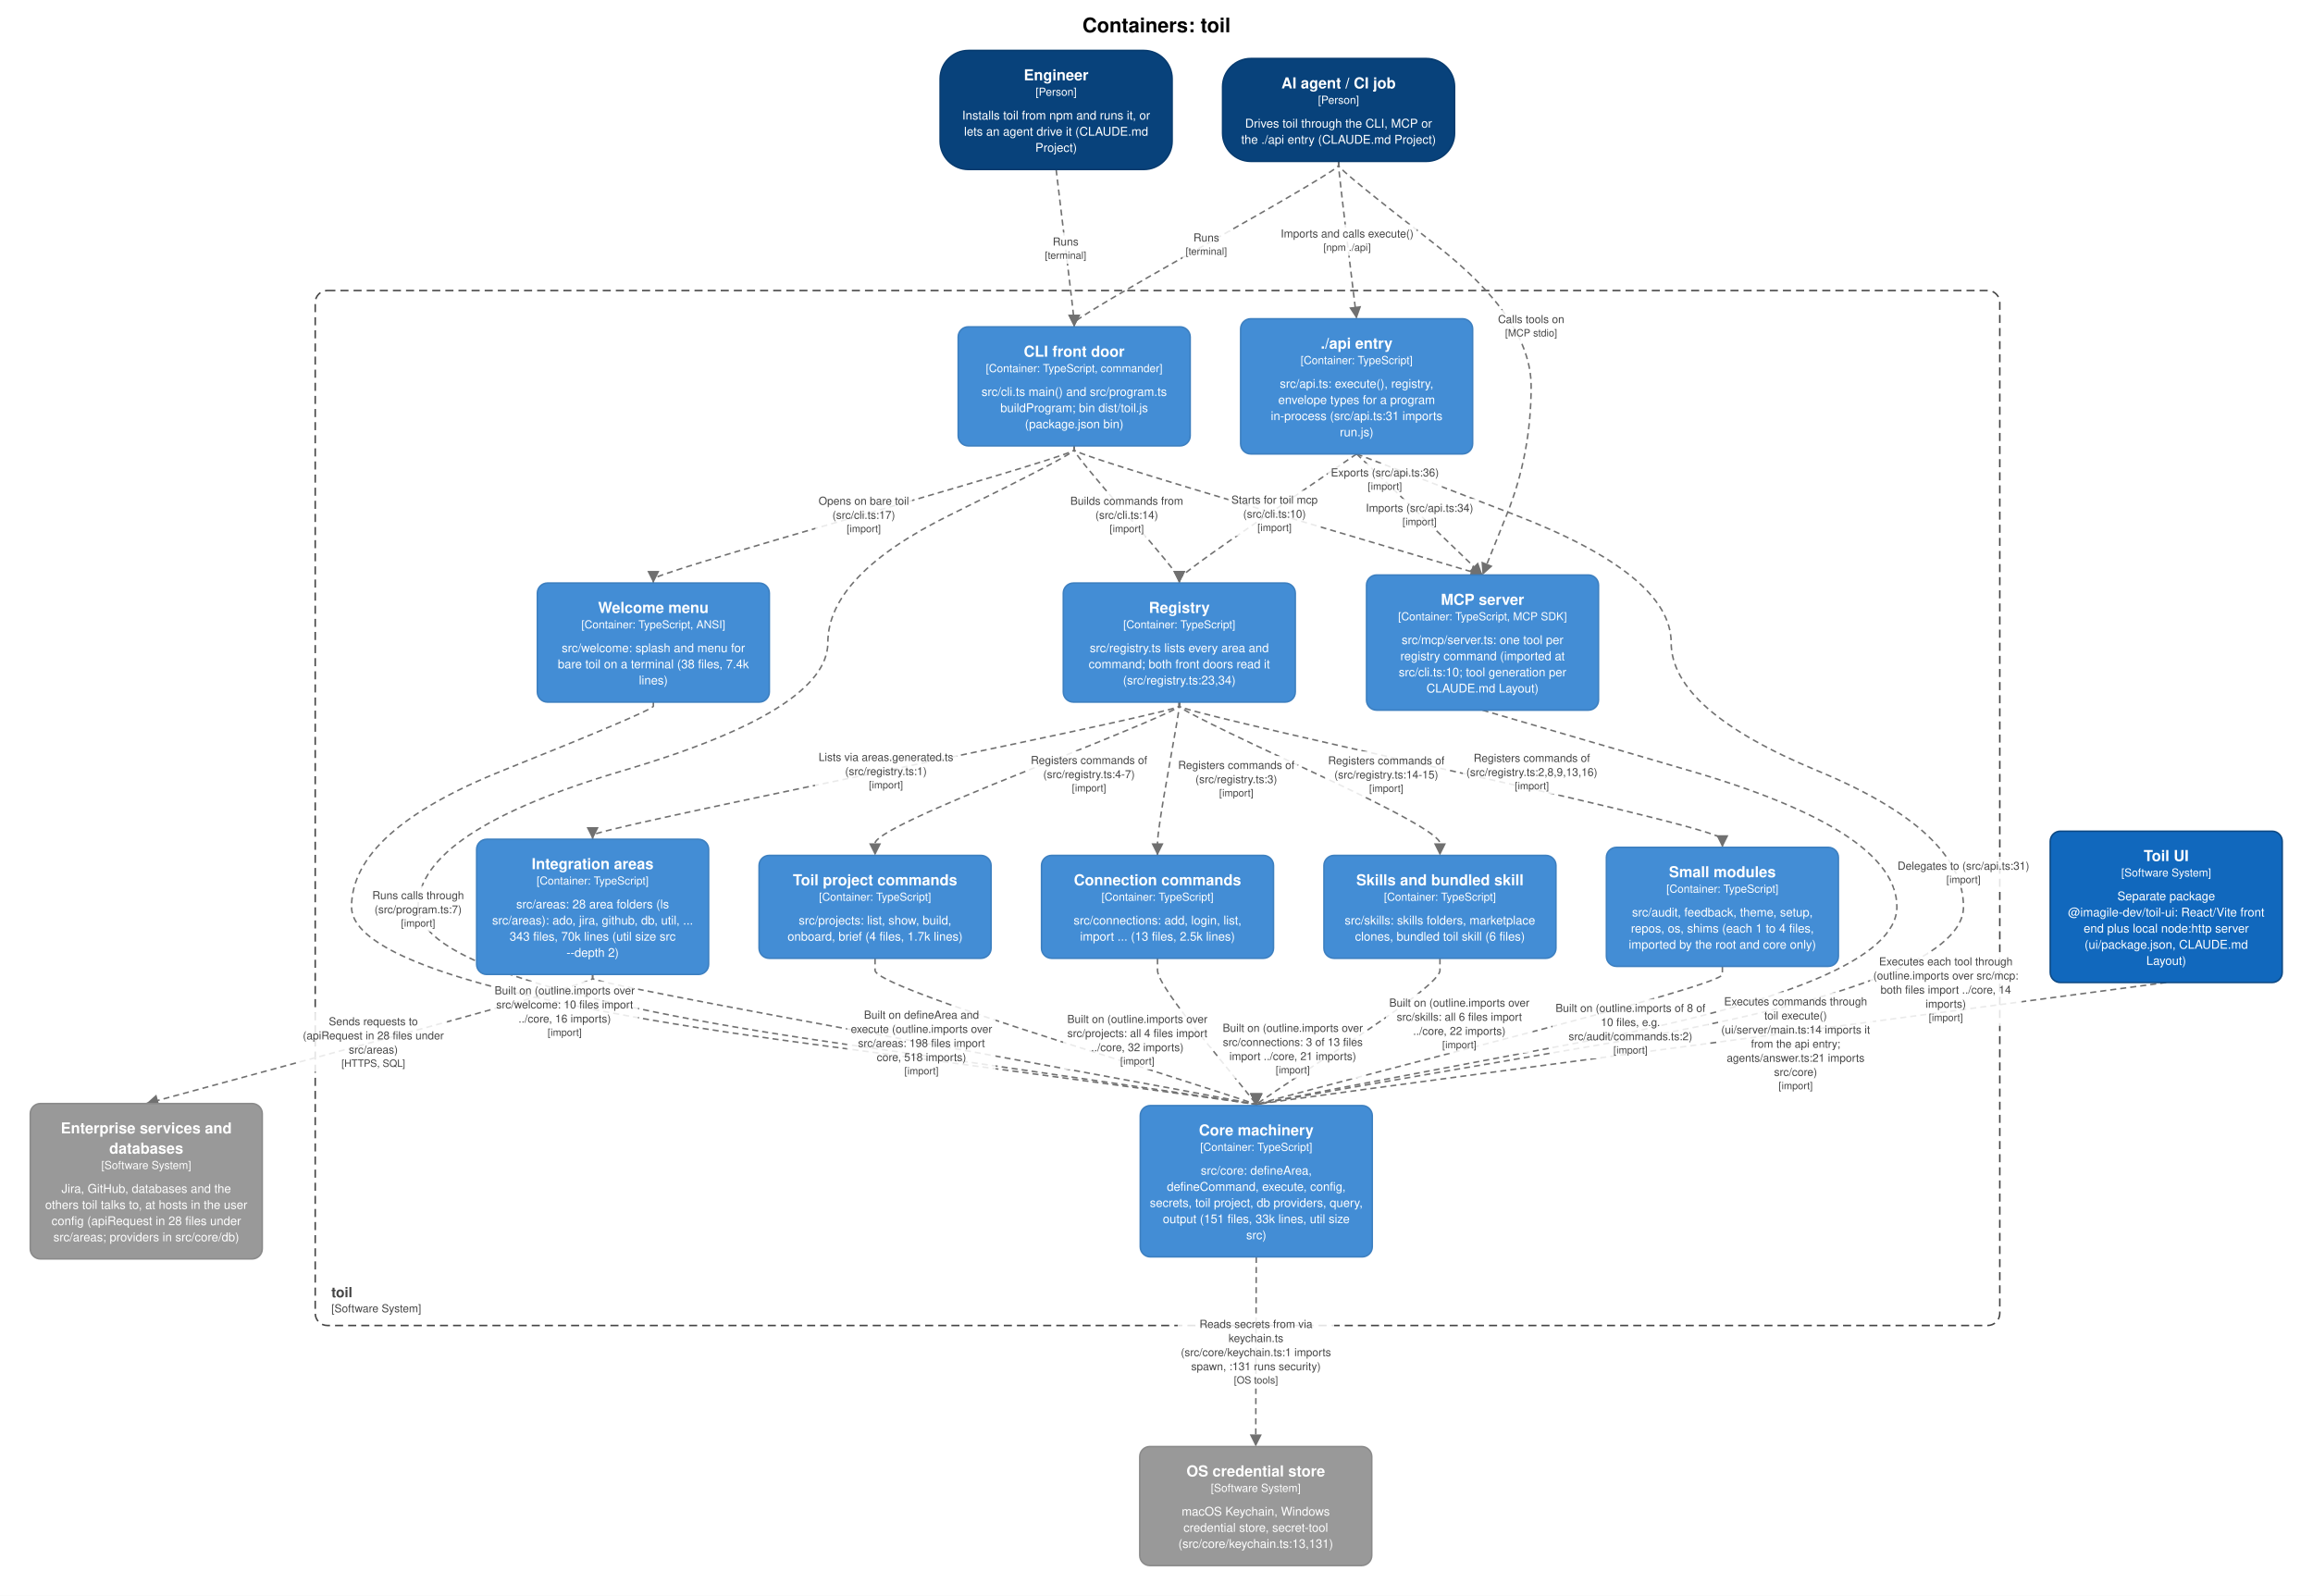
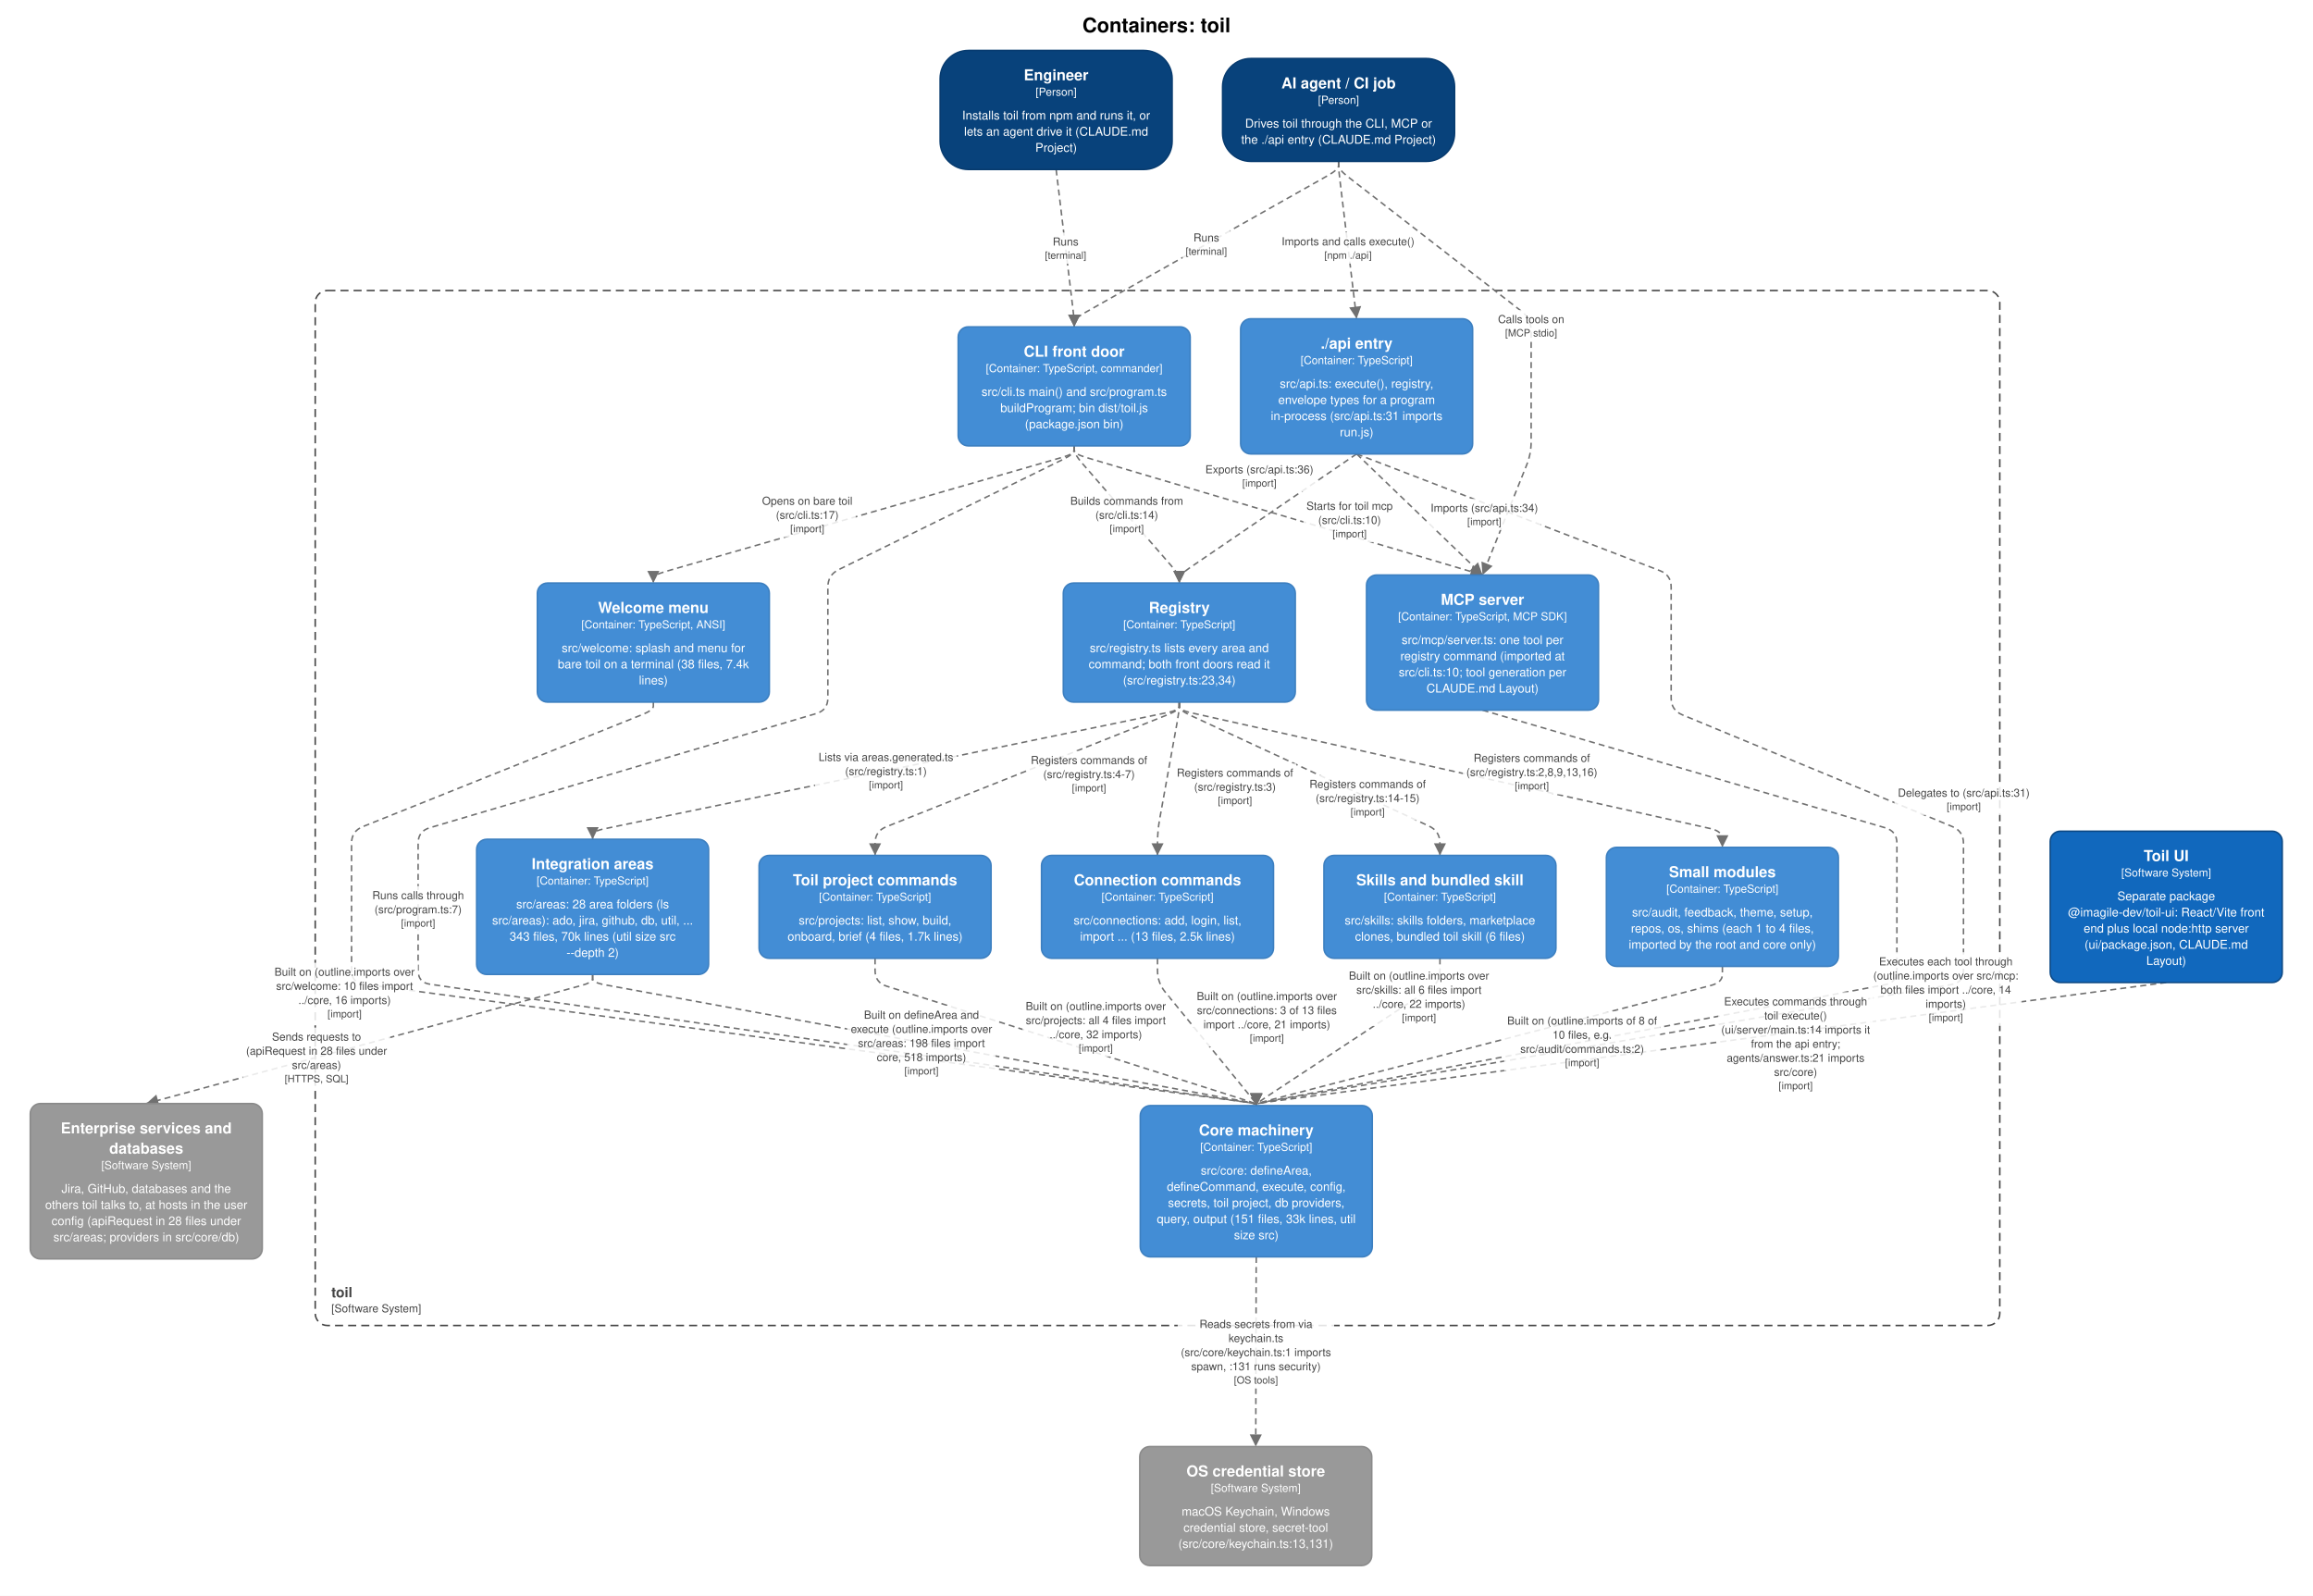
<svg xmlns="http://www.w3.org/2000/svg" width="2293" height="1582" viewBox="0 0 2293 1582" font-family="Helvetica, Arial, sans-serif">
  <defs>
    <marker id="arrow" viewBox="0 0 10 10" refX="10" refY="5" markerWidth="8" markerHeight="8" orient="auto-start-reverse">
      <path d="M0,0 L10,5 L0,10 z" fill="#707070" />
    </marker>
  </defs>
  <rect width="100%" height="100%" fill="#ffffff" />
  <text x="1146.5" y="32" font-size="20" font-weight="bold" text-anchor="middle" fill="#000000">Containers: toil</text>
  <g class="c4-boundary">
    <rect x="312.5" y="288" width="1670" height="1026" rx="12" fill="none" stroke="#444444" stroke-width="1.5" stroke-dasharray="8 5" />
    <text x="328.5" y="1286" font-size="14" font-weight="bold" text-anchor="start" fill="#444444">toil</text>
    <text x="328.5" y="1300.9" font-size="11" text-anchor="start" fill="#444444">[Software System]</text>
  </g>
  <g class="c4-relationships">
-     <path d="M1047,168 L1055.9,242 Q1064.9,316 1064.9,320 L1064.9,324" fill="none" stroke="#707070" stroke-width="1.5" stroke-dasharray="6 4" marker-end="url(#arrow)" />
-     <path d="M1327,160 L1327,164 Q1327,168 1422.4,242 L1422.4,242 Q1517.9,316 1517.9,383 L1517.9,383 Q1517.9,450 1493.8,510 L1469.7,570" fill="none" stroke="#707070" stroke-width="1.5" stroke-dasharray="6 4" marker-end="url(#arrow)" />
-     <path d="M1327,160 L1327,164 Q1327,168 1335.9,242 L1344.9,316" fill="none" stroke="#707070" stroke-width="1.5" stroke-dasharray="6 4" marker-end="url(#arrow)" />
-     <path d="M1327,160 L1327,164 Q1327,168 1195.9,242 L1195.9,242 Q1064.9,316 1064.9,320 L1064.9,324" fill="none" stroke="#707070" stroke-width="1.5" stroke-dasharray="6 4" marker-end="url(#arrow)" />
-     <path d="M1064.9,442 L1064.9,446 Q1064.9,450 1117,510 L1117,510 Q1169.1,570 1169.1,574 L1169.1,578" fill="none" stroke="#707070" stroke-width="1.5" stroke-dasharray="6 4" marker-end="url(#arrow)" />
-     <path d="M1064.9,442 L1064.9,446 Q1064.9,450 942.8,510 L942.8,510 Q820.7,570 820.7,637 L820.7,637 Q820.7,704 617.6,764 L617.6,764 Q414.5,824 414.5,899 L414.5,899 Q414.5,974 829.9,1034 L829.9,1034 Q1245.4,1094 1245.4,1095 L1245.4,1096" fill="none" stroke="#707070" stroke-width="1.5" stroke-dasharray="6 4" marker-end="url(#arrow)" />
-     <path d="M1064.9,442 L1064.9,446 Q1064.9,450 1267.3,510 L1469.7,570" fill="none" stroke="#707070" stroke-width="1.5" stroke-dasharray="6 4" marker-end="url(#arrow)" />
-     <path d="M1064.9,442 L1064.9,446 Q1064.9,450 856.3,510 L856.3,510 Q647.7,570 647.7,574 L647.7,578" fill="none" stroke="#707070" stroke-width="1.5" stroke-dasharray="6 4" marker-end="url(#arrow)" />
-     <path d="M1469.7,704 L1675.1,764 Q1880.5,824 1880.5,899 L1880.5,899 Q1880.5,974 1562.9,1034 L1562.9,1034 Q1245.4,1094 1245.4,1095 L1245.4,1096" fill="none" stroke="#707070" stroke-width="1.5" stroke-dasharray="6 4" marker-end="url(#arrow)" />
-     <path d="M1344.9,450 L1257,510 Q1169.1,570 1169.1,574 L1169.1,578" fill="none" stroke="#707070" stroke-width="1.5" stroke-dasharray="6 4" marker-end="url(#arrow)" />
-     <path d="M1344.9,450 L1500.8,510 Q1656.7,570 1656.7,637 L1656.7,637 Q1656.7,704 1801.6,764 L1801.6,764 Q1946.5,824 1946.5,899 L1946.5,899 Q1946.5,974 1595.9,1034 L1595.9,1034 Q1245.4,1094 1245.4,1095 L1245.4,1096" fill="none" stroke="#707070" stroke-width="1.5" stroke-dasharray="6 4" marker-end="url(#arrow)" />
+     <path d="M1047,168 L1063.4,304.1 Q1064.9,316 1064.9,320 L1064.9,324" fill="none" stroke="#707070" stroke-width="1.5" stroke-dasharray="6 4" marker-end="url(#arrow)" />
+     <path d="M1327,160 L1327,164 Q1327,168 1336.5,175.4 L1508.4,308.6 Q1517.9,316 1517.9,328 L1517.9,438 Q1517.9,450 1513.4,461.1 L1469.7,570" fill="none" stroke="#707070" stroke-width="1.5" stroke-dasharray="6 4" marker-end="url(#arrow)" />
+     <path d="M1327,160 L1327,164 Q1327,168 1328.5,179.9 L1344.9,316" fill="none" stroke="#707070" stroke-width="1.5" stroke-dasharray="6 4" marker-end="url(#arrow)" />
+     <path d="M1327,160 L1327,164 Q1327,168 1316.6,173.9 L1075.3,310.1 Q1064.9,316 1064.9,320 L1064.9,324" fill="none" stroke="#707070" stroke-width="1.5" stroke-dasharray="6 4" marker-end="url(#arrow)" />
+     <path d="M1064.9,442 L1064.9,446 Q1064.9,450 1072.7,459.1 L1161.2,560.9 Q1169.1,570 1169.1,574 L1169.1,578" fill="none" stroke="#707070" stroke-width="1.5" stroke-dasharray="6 4" marker-end="url(#arrow)" />
+     <path d="M1064.9,442 L1064.9,446 Q1064.9,450 1054.1,455.3 L831.4,564.7 Q820.7,570 820.7,582 L820.7,692 Q820.7,704 809.1,707.4 L426,820.6 Q414.5,824 414.5,836 L414.5,962 Q414.5,974 426.3,975.7 L1233.5,1092.3 Q1245.4,1094 1245.4,1095 L1245.4,1096" fill="none" stroke="#707070" stroke-width="1.5" stroke-dasharray="6 4" marker-end="url(#arrow)" />
+     <path d="M1064.9,442 L1064.9,446 Q1064.9,450 1076.4,453.4 L1469.7,570" fill="none" stroke="#707070" stroke-width="1.5" stroke-dasharray="6 4" marker-end="url(#arrow)" />
+     <path d="M1064.9,442 L1064.9,446 Q1064.9,450 1053.3,453.3 L659.2,566.7 Q647.7,570 647.7,574 L647.7,578" fill="none" stroke="#707070" stroke-width="1.5" stroke-dasharray="6 4" marker-end="url(#arrow)" />
+     <path d="M1469.7,704 L1868.9,820.6 Q1880.5,824 1880.5,836 L1880.5,962 Q1880.5,974 1868.7,976.2 L1257.2,1091.8 Q1245.4,1094 1245.4,1095 L1245.4,1096" fill="none" stroke="#707070" stroke-width="1.5" stroke-dasharray="6 4" marker-end="url(#arrow)" />
+     <path d="M1344.9,450 L1179,563.2 Q1169.1,570 1169.1,574 L1169.1,578" fill="none" stroke="#707070" stroke-width="1.5" stroke-dasharray="6 4" marker-end="url(#arrow)" />
+     <path d="M1344.9,450 L1645.5,565.7 Q1656.7,570 1656.7,582 L1656.7,692 Q1656.7,704 1667.7,708.6 L1935.4,819.4 Q1946.5,824 1946.5,836 L1946.5,962 Q1946.5,974 1934.6,976 L1257.2,1092 Q1245.4,1094 1245.4,1095 L1245.4,1096" fill="none" stroke="#707070" stroke-width="1.5" stroke-dasharray="6 4" marker-end="url(#arrow)" />
    <path d="M1344.9,450 L1469.7,570" fill="none" stroke="#707070" stroke-width="1.5" stroke-dasharray="6 4" marker-end="url(#arrow)" />
-     <path d="M1169.1,696 L1169.1,700 Q1169.1,704 878.3,764 L878.3,764 Q587.5,824 587.5,828 L587.5,832" fill="none" stroke="#707070" stroke-width="1.5" stroke-dasharray="6 4" marker-end="url(#arrow)" />
-     <path d="M1169.1,696 L1169.1,700 Q1169.1,704 1018.3,764 L1018.3,764 Q867.5,824 867.5,836 L867.5,848" fill="none" stroke="#707070" stroke-width="1.5" stroke-dasharray="6 4" marker-end="url(#arrow)" />
-     <path d="M1169.1,696 L1169.1,700 Q1169.1,704 1158.3,764 L1158.3,764 Q1147.5,824 1147.5,836 L1147.5,848" fill="none" stroke="#707070" stroke-width="1.5" stroke-dasharray="6 4" marker-end="url(#arrow)" />
-     <path d="M1169.1,696 L1169.1,700 Q1169.1,704 1298.3,764 L1298.3,764 Q1427.5,824 1427.5,836 L1427.5,848" fill="none" stroke="#707070" stroke-width="1.5" stroke-dasharray="6 4" marker-end="url(#arrow)" />
-     <path d="M1169.1,696 L1169.1,700 Q1169.1,704 1438.3,764 L1438.3,764 Q1707.5,824 1707.5,832 L1707.5,840" fill="none" stroke="#707070" stroke-width="1.5" stroke-dasharray="6 4" marker-end="url(#arrow)" />
-     <path d="M587.5,966 L587.5,970 Q587.5,974 916.4,1034 L916.4,1034 Q1245.4,1094 1245.4,1095 L1245.4,1096" fill="none" stroke="#707070" stroke-width="1.5" stroke-dasharray="6 4" marker-end="url(#arrow)" />
-     <path d="M867.5,950 L867.5,962 Q867.5,974 1056.4,1034 L1056.4,1034 Q1245.4,1094 1245.4,1095 L1245.4,1096" fill="none" stroke="#707070" stroke-width="1.5" stroke-dasharray="6 4" marker-end="url(#arrow)" />
-     <path d="M1147.5,950 L1147.5,962 Q1147.5,974 1196.4,1034 L1196.4,1034 Q1245.4,1094 1245.4,1095 L1245.4,1096" fill="none" stroke="#707070" stroke-width="1.5" stroke-dasharray="6 4" marker-end="url(#arrow)" />
-     <path d="M1427.5,950 L1427.5,962 Q1427.5,974 1336.4,1034 L1336.4,1034 Q1245.4,1094 1245.4,1095 L1245.4,1096" fill="none" stroke="#707070" stroke-width="1.5" stroke-dasharray="6 4" marker-end="url(#arrow)" />
-     <path d="M647.7,696 L647.7,700 Q647.7,704 498.1,764 L498.1,764 Q348.5,824 348.5,899 L348.5,899 Q348.5,974 796.9,1034 L796.9,1034 Q1245.4,1094 1245.4,1095 L1245.4,1096" fill="none" stroke="#707070" stroke-width="1.5" stroke-dasharray="6 4" marker-end="url(#arrow)" />
-     <path d="M1707.5,958 L1707.5,966 Q1707.5,974 1476.4,1034 L1476.4,1034 Q1245.4,1094 1245.4,1095 L1245.4,1096" fill="none" stroke="#707070" stroke-width="1.5" stroke-dasharray="6 4" marker-end="url(#arrow)" />
-     <path d="M587.5,966 L587.5,970 Q587.5,974 366.2,1034 L145,1094" fill="none" stroke="#707070" stroke-width="1.5" stroke-dasharray="6 4" marker-end="url(#arrow)" />
-     <path d="M1245.4,1246 L1245.4,1247 Q1245.4,1248 1245.1,1341 L1244.9,1434" fill="none" stroke="#707070" stroke-width="1.5" stroke-dasharray="6 4" marker-end="url(#arrow)" />
-     <path d="M2147.5,974 L1696.4,1034 Q1245.4,1094 1245.4,1095 L1245.4,1096" fill="none" stroke="#707070" stroke-width="1.5" stroke-dasharray="6 4" marker-end="url(#arrow)" />
+     <path d="M1169.1,696 L1169.1,700 Q1169.1,704 1157.3,706.4 L599.2,821.6 Q587.5,824 587.5,828 L587.5,832" fill="none" stroke="#707070" stroke-width="1.5" stroke-dasharray="6 4" marker-end="url(#arrow)" />
+     <path d="M1169.1,696 L1169.1,700 Q1169.1,704 1157.9,708.4 L878.6,819.6 Q867.5,824 867.5,836 L867.5,848" fill="none" stroke="#707070" stroke-width="1.5" stroke-dasharray="6 4" marker-end="url(#arrow)" />
+     <path d="M1169.1,696 L1169.1,700 Q1169.1,704 1167,715.8 L1149.6,812.2 Q1147.5,824 1147.5,836 L1147.5,848" fill="none" stroke="#707070" stroke-width="1.5" stroke-dasharray="6 4" marker-end="url(#arrow)" />
+     <path d="M1169.1,696 L1169.1,700 Q1169.1,704 1180,709.1 L1416.6,818.9 Q1427.5,824 1427.5,836 L1427.5,848" fill="none" stroke="#707070" stroke-width="1.5" stroke-dasharray="6 4" marker-end="url(#arrow)" />
+     <path d="M1169.1,696 L1169.1,700 Q1169.1,704 1180.8,706.6 L1695.7,821.4 Q1707.5,824 1707.5,832 L1707.5,840" fill="none" stroke="#707070" stroke-width="1.5" stroke-dasharray="6 4" marker-end="url(#arrow)" />
+     <path d="M587.5,966 L587.5,970 Q587.5,974 599.3,976.2 L1233.6,1091.8 Q1245.4,1094 1245.4,1095 L1245.4,1096" fill="none" stroke="#707070" stroke-width="1.5" stroke-dasharray="6 4" marker-end="url(#arrow)" />
+     <path d="M867.5,950 L867.5,962 Q867.5,974 878.9,977.6 L1233.9,1090.4 Q1245.4,1094 1245.4,1095 L1245.4,1096" fill="none" stroke="#707070" stroke-width="1.5" stroke-dasharray="6 4" marker-end="url(#arrow)" />
+     <path d="M1147.5,950 L1147.5,962 Q1147.5,974 1155,983.3 L1237.8,1084.7 Q1245.4,1094 1245.4,1095 L1245.4,1096" fill="none" stroke="#707070" stroke-width="1.5" stroke-dasharray="6 4" marker-end="url(#arrow)" />
+     <path d="M1427.5,950 L1427.5,962 Q1427.5,974 1417.4,980.6 L1255.4,1087.4 Q1245.4,1094 1245.4,1095 L1245.4,1096" fill="none" stroke="#707070" stroke-width="1.5" stroke-dasharray="6 4" marker-end="url(#arrow)" />
+     <path d="M647.7,696 L647.7,700 Q647.7,704 636.5,708.5 L359.6,819.5 Q348.5,824 348.5,836 L348.5,962 Q348.5,974 360.3,975.6 L1233.5,1092.4 Q1245.4,1094 1245.4,1095 L1245.4,1096" fill="none" stroke="#707070" stroke-width="1.5" stroke-dasharray="6 4" marker-end="url(#arrow)" />
+     <path d="M1707.5,958 L1707.5,966 Q1707.5,974 1695.8,977 L1257,1091 Q1245.4,1094 1245.4,1095 L1245.4,1096" fill="none" stroke="#707070" stroke-width="1.5" stroke-dasharray="6 4" marker-end="url(#arrow)" />
+     <path d="M587.5,966 L587.5,970 Q587.5,974 575.9,977.1 L145,1094" fill="none" stroke="#707070" stroke-width="1.5" stroke-dasharray="6 4" marker-end="url(#arrow)" />
+     <path d="M1245.4,1246 L1245.4,1247 Q1245.4,1248 1245.3,1260 L1244.9,1434" fill="none" stroke="#707070" stroke-width="1.5" stroke-dasharray="6 4" marker-end="url(#arrow)" />
+     <path d="M2147.5,974 L1257.3,1092.4 Q1245.4,1094 1245.4,1095 L1245.4,1096" fill="none" stroke="#707070" stroke-width="1.5" stroke-dasharray="6 4" marker-end="url(#arrow)" />
  </g>
  <g id="engineer" class="c4-person">
    <rect x="932" y="50" width="230" height="118" rx="28" fill="#08427b" stroke="#073b6f" stroke-width="1.5" />
    <text x="1047" y="79.6" font-size="15" font-weight="bold" text-anchor="middle" fill="#ffffff">Engineer</text>
    <text x="1047" y="94.9" font-size="11" text-anchor="middle" fill="#ffffff">[Person]</text>
    <text x="1047" y="118.5" font-size="12" text-anchor="middle" fill="#ffffff">Installs toil from npm and runs it, or</text>
    <text x="1047" y="134.5" font-size="12" text-anchor="middle" fill="#ffffff">lets an agent drive it (CLAUDE.md</text>
    <text x="1047" y="150.5" font-size="12" text-anchor="middle" fill="#ffffff">Project)</text>
  </g>
  <g id="agent" class="c4-person">
    <rect x="1212" y="58" width="230" height="102" rx="28" fill="#08427b" stroke="#073b6f" stroke-width="1.5" />
    <text x="1327" y="87.6" font-size="15" font-weight="bold" text-anchor="middle" fill="#ffffff">AI agent / CI job</text>
    <text x="1327" y="102.9" font-size="11" text-anchor="middle" fill="#ffffff">[Person]</text>
    <text x="1327" y="126.5" font-size="12" text-anchor="middle" fill="#ffffff">Drives toil through the CLI, MCP or</text>
    <text x="1327" y="142.5" font-size="12" text-anchor="middle" fill="#ffffff">the ./api entry (CLAUDE.md Project)</text>
  </g>
  <g id="toil_ui" class="c4-system">
    <rect x="2032.5" y="824" width="230" height="150" rx="10" fill="#1168bd" stroke="#0b4884" stroke-width="1.5" />
    <text x="2147.5" y="853.6" font-size="15" font-weight="bold" text-anchor="middle" fill="#ffffff">Toil UI</text>
    <text x="2147.5" y="868.9" font-size="11" text-anchor="middle" fill="#ffffff">[Software System]</text>
    <text x="2147.5" y="892.5" font-size="12" text-anchor="middle" fill="#ffffff">Separate package</text>
    <text x="2147.5" y="908.5" font-size="12" text-anchor="middle" fill="#ffffff">@imagile-dev/toil-ui: React/Vite front</text>
    <text x="2147.5" y="924.5" font-size="12" text-anchor="middle" fill="#ffffff">end plus local node:http server</text>
    <text x="2147.5" y="940.5" font-size="12" text-anchor="middle" fill="#ffffff">(ui/package.json, CLAUDE.md</text>
    <text x="2147.5" y="956.5" font-size="12" text-anchor="middle" fill="#ffffff">Layout)</text>
  </g>
  <g id="services" class="c4-system">
    <rect x="30" y="1094" width="230" height="154" rx="10" fill="#999999" stroke="#8a8a8a" stroke-width="1.5" />
    <text x="145" y="1123.6" font-size="15" font-weight="bold" text-anchor="middle" fill="#ffffff">Enterprise services and</text>
    <text x="145" y="1143.6" font-size="15" font-weight="bold" text-anchor="middle" fill="#ffffff">databases</text>
    <text x="145" y="1158.9" font-size="11" text-anchor="middle" fill="#ffffff">[Software System]</text>
    <text x="145" y="1182.5" font-size="12" text-anchor="middle" fill="#ffffff">Jira, GitHub, databases and the</text>
    <text x="145" y="1198.5" font-size="12" text-anchor="middle" fill="#ffffff">others toil talks to, at hosts in the user</text>
    <text x="145" y="1214.5" font-size="12" text-anchor="middle" fill="#ffffff">config (apiRequest in 28 files under</text>
    <text x="145" y="1230.5" font-size="12" text-anchor="middle" fill="#ffffff">src/areas; providers in src/core/db)</text>
  </g>
  <g id="credstore" class="c4-system">
    <rect x="1129.9" y="1434" width="230" height="118" rx="10" fill="#999999" stroke="#8a8a8a" stroke-width="1.5" />
    <text x="1244.9" y="1463.6" font-size="15" font-weight="bold" text-anchor="middle" fill="#ffffff">OS credential store</text>
    <text x="1244.9" y="1478.9" font-size="11" text-anchor="middle" fill="#ffffff">[Software System]</text>
    <text x="1244.9" y="1502.5" font-size="12" text-anchor="middle" fill="#ffffff">macOS Keychain, Windows</text>
    <text x="1244.9" y="1518.5" font-size="12" text-anchor="middle" fill="#ffffff">credential store, secret-tool</text>
    <text x="1244.9" y="1534.5" font-size="12" text-anchor="middle" fill="#ffffff">(src/core/keychain.ts:13,131)</text>
  </g>
  <g id="cli" class="c4-container">
    <rect x="949.9" y="324" width="230" height="118" rx="10" fill="#438dd5" stroke="#3c7fc0" stroke-width="1.5" />
    <text x="1064.9" y="353.6" font-size="15" font-weight="bold" text-anchor="middle" fill="#ffffff">CLI front door</text>
    <text x="1064.9" y="368.9" font-size="11" text-anchor="middle" fill="#ffffff">[Container: TypeScript, commander]</text>
    <text x="1064.9" y="392.5" font-size="12" text-anchor="middle" fill="#ffffff">src/cli.ts main() and src/program.ts</text>
    <text x="1064.9" y="408.5" font-size="12" text-anchor="middle" fill="#ffffff">buildProgram; bin dist/toil.js</text>
    <text x="1064.9" y="424.5" font-size="12" text-anchor="middle" fill="#ffffff">(package.json bin)</text>
  </g>
  <g id="mcp" class="c4-container">
    <rect x="1354.7" y="570" width="230" height="134" rx="10" fill="#438dd5" stroke="#3c7fc0" stroke-width="1.5" />
    <text x="1469.7" y="599.6" font-size="15" font-weight="bold" text-anchor="middle" fill="#ffffff">MCP server</text>
    <text x="1469.7" y="614.9" font-size="11" text-anchor="middle" fill="#ffffff">[Container: TypeScript, MCP SDK]</text>
    <text x="1469.7" y="638.5" font-size="12" text-anchor="middle" fill="#ffffff">src/mcp/server.ts: one tool per</text>
    <text x="1469.7" y="654.5" font-size="12" text-anchor="middle" fill="#ffffff">registry command (imported at</text>
    <text x="1469.7" y="670.5" font-size="12" text-anchor="middle" fill="#ffffff">src/cli.ts:10; tool generation per</text>
    <text x="1469.7" y="686.5" font-size="12" text-anchor="middle" fill="#ffffff">CLAUDE.md Layout)</text>
  </g>
  <g id="api" class="c4-container">
    <rect x="1229.9" y="316" width="230" height="134" rx="10" fill="#438dd5" stroke="#3c7fc0" stroke-width="1.5" />
    <text x="1344.9" y="345.6" font-size="15" font-weight="bold" text-anchor="middle" fill="#ffffff">./api entry</text>
    <text x="1344.9" y="360.9" font-size="11" text-anchor="middle" fill="#ffffff">[Container: TypeScript]</text>
    <text x="1344.9" y="384.5" font-size="12" text-anchor="middle" fill="#ffffff">src/api.ts: execute(), registry,</text>
    <text x="1344.9" y="400.5" font-size="12" text-anchor="middle" fill="#ffffff">envelope types for a program</text>
    <text x="1344.9" y="416.5" font-size="12" text-anchor="middle" fill="#ffffff">in-process (src/api.ts:31 imports</text>
    <text x="1344.9" y="432.5" font-size="12" text-anchor="middle" fill="#ffffff">run.js)</text>
  </g>
  <g id="registry" class="c4-container">
    <rect x="1054.1" y="578" width="230" height="118" rx="10" fill="#438dd5" stroke="#3c7fc0" stroke-width="1.5" />
    <text x="1169.1" y="607.6" font-size="15" font-weight="bold" text-anchor="middle" fill="#ffffff">Registry</text>
    <text x="1169.1" y="622.9" font-size="11" text-anchor="middle" fill="#ffffff">[Container: TypeScript]</text>
    <text x="1169.1" y="646.5" font-size="12" text-anchor="middle" fill="#ffffff">src/registry.ts lists every area and</text>
    <text x="1169.1" y="662.5" font-size="12" text-anchor="middle" fill="#ffffff">command; both front doors read it</text>
    <text x="1169.1" y="678.5" font-size="12" text-anchor="middle" fill="#ffffff">(src/registry.ts:23,34)</text>
  </g>
  <g id="core" class="c4-container">
    <rect x="1130.4" y="1096" width="230" height="150" rx="10" fill="#438dd5" stroke="#3c7fc0" stroke-width="1.5" />
    <text x="1245.4" y="1125.6" font-size="15" font-weight="bold" text-anchor="middle" fill="#ffffff">Core machinery</text>
    <text x="1245.4" y="1140.9" font-size="11" text-anchor="middle" fill="#ffffff">[Container: TypeScript]</text>
    <text x="1245.4" y="1164.5" font-size="12" text-anchor="middle" fill="#ffffff">src/core: defineArea,</text>
    <text x="1245.4" y="1180.5" font-size="12" text-anchor="middle" fill="#ffffff">defineCommand, execute, config,</text>
-     <text x="1245.4" y="1196.5" font-size="12" text-anchor="middle" fill="#ffffff">secrets, toil project, db providers, query,</text>
-     <text x="1245.4" y="1212.5" font-size="12" text-anchor="middle" fill="#ffffff">output (151 files, 33k lines, util size</text>
-     <text x="1245.4" y="1228.5" font-size="12" text-anchor="middle" fill="#ffffff">src)</text>
+     <text x="1245.4" y="1196.5" font-size="12" text-anchor="middle" fill="#ffffff">secrets, toil project, db providers,</text>
+     <text x="1245.4" y="1212.5" font-size="12" text-anchor="middle" fill="#ffffff">query, output (151 files, 33k lines, util</text>
+     <text x="1245.4" y="1228.5" font-size="12" text-anchor="middle" fill="#ffffff">size src)</text>
  </g>
  <g id="areas" class="c4-container">
    <rect x="472.5" y="832" width="230" height="134" rx="10" fill="#438dd5" stroke="#3c7fc0" stroke-width="1.5" />
    <text x="587.5" y="861.6" font-size="15" font-weight="bold" text-anchor="middle" fill="#ffffff">Integration areas</text>
    <text x="587.5" y="876.9" font-size="11" text-anchor="middle" fill="#ffffff">[Container: TypeScript]</text>
    <text x="587.5" y="900.5" font-size="12" text-anchor="middle" fill="#ffffff">src/areas: 28 area folders (ls</text>
    <text x="587.5" y="916.5" font-size="12" text-anchor="middle" fill="#ffffff">src/areas): ado, jira, github, db, util, ...</text>
    <text x="587.5" y="932.5" font-size="12" text-anchor="middle" fill="#ffffff">343 files, 70k lines (util size src</text>
    <text x="587.5" y="948.5" font-size="12" text-anchor="middle" fill="#ffffff">--depth 2)</text>
  </g>
  <g id="projects" class="c4-container">
    <rect x="752.5" y="848" width="230" height="102" rx="10" fill="#438dd5" stroke="#3c7fc0" stroke-width="1.5" />
    <text x="867.5" y="877.6" font-size="15" font-weight="bold" text-anchor="middle" fill="#ffffff">Toil project commands</text>
    <text x="867.5" y="892.9" font-size="11" text-anchor="middle" fill="#ffffff">[Container: TypeScript]</text>
    <text x="867.5" y="916.5" font-size="12" text-anchor="middle" fill="#ffffff">src/projects: list, show, build,</text>
    <text x="867.5" y="932.5" font-size="12" text-anchor="middle" fill="#ffffff">onboard, brief (4 files, 1.7k lines)</text>
  </g>
  <g id="connections" class="c4-container">
    <rect x="1032.5" y="848" width="230" height="102" rx="10" fill="#438dd5" stroke="#3c7fc0" stroke-width="1.5" />
    <text x="1147.5" y="877.6" font-size="15" font-weight="bold" text-anchor="middle" fill="#ffffff">Connection commands</text>
    <text x="1147.5" y="892.9" font-size="11" text-anchor="middle" fill="#ffffff">[Container: TypeScript]</text>
    <text x="1147.5" y="916.5" font-size="12" text-anchor="middle" fill="#ffffff">src/connections: add, login, list,</text>
    <text x="1147.5" y="932.5" font-size="12" text-anchor="middle" fill="#ffffff">import ... (13 files, 2.5k lines)</text>
  </g>
  <g id="skills" class="c4-container">
    <rect x="1312.5" y="848" width="230" height="102" rx="10" fill="#438dd5" stroke="#3c7fc0" stroke-width="1.5" />
    <text x="1427.5" y="877.6" font-size="15" font-weight="bold" text-anchor="middle" fill="#ffffff">Skills and bundled skill</text>
    <text x="1427.5" y="892.9" font-size="11" text-anchor="middle" fill="#ffffff">[Container: TypeScript]</text>
    <text x="1427.5" y="916.5" font-size="12" text-anchor="middle" fill="#ffffff">src/skills: skills folders, marketplace</text>
    <text x="1427.5" y="932.5" font-size="12" text-anchor="middle" fill="#ffffff">clones, bundled toil skill (6 files)</text>
  </g>
  <g id="welcome" class="c4-container">
    <rect x="532.7" y="578" width="230" height="118" rx="10" fill="#438dd5" stroke="#3c7fc0" stroke-width="1.5" />
    <text x="647.7" y="607.6" font-size="15" font-weight="bold" text-anchor="middle" fill="#ffffff">Welcome menu</text>
    <text x="647.7" y="622.9" font-size="11" text-anchor="middle" fill="#ffffff">[Container: TypeScript, ANSI]</text>
    <text x="647.7" y="646.5" font-size="12" text-anchor="middle" fill="#ffffff">src/welcome: splash and menu for</text>
    <text x="647.7" y="662.5" font-size="12" text-anchor="middle" fill="#ffffff">bare toil on a terminal (38 files, 7.4k</text>
    <text x="647.7" y="678.5" font-size="12" text-anchor="middle" fill="#ffffff">lines)</text>
  </g>
  <g id="misc" class="c4-container">
    <rect x="1592.5" y="840" width="230" height="118" rx="10" fill="#438dd5" stroke="#3c7fc0" stroke-width="1.5" />
    <text x="1707.5" y="869.6" font-size="15" font-weight="bold" text-anchor="middle" fill="#ffffff">Small modules</text>
    <text x="1707.5" y="884.9" font-size="11" text-anchor="middle" fill="#ffffff">[Container: TypeScript]</text>
    <text x="1707.5" y="908.5" font-size="12" text-anchor="middle" fill="#ffffff">src/audit, feedback, theme, setup,</text>
    <text x="1707.5" y="924.5" font-size="12" text-anchor="middle" fill="#ffffff">repos, os, shims (each 1 to 4 files,</text>
    <text x="1707.5" y="940.5" font-size="12" text-anchor="middle" fill="#ffffff">imported by the root and core only)</text>
  </g>
  <g class="c4-labels">
    <rect x="1032.9" y="230.5" width="47.1" height="31" fill="#ffffff" fill-opacity="0.85" />
    <text x="1056.4" y="243.4" font-size="11" text-anchor="middle" fill="#444444">Runs</text>
    <text x="1056.4" y="256.6" font-size="10" text-anchor="middle" fill="#444444">[terminal]</text>
    <rect x="1481.8" y="307.4" width="72" height="31" fill="#ffffff" fill-opacity="0.85" />
    <text x="1517.9" y="320.3" font-size="11" text-anchor="middle" fill="#444444">Calls tools on</text>
    <text x="1517.9" y="333.5" font-size="10" text-anchor="middle" fill="#444444">[MCP stdio]</text>
-     <rect x="1266.4" y="222.5" width="138" height="31" fill="#ffffff" fill-opacity="0.85" />
-     <text x="1335.5" y="235.4" font-size="11" text-anchor="middle" fill="#444444">Imports and calls execute()</text>
-     <text x="1335.5" y="248.7" font-size="10" text-anchor="middle" fill="#444444">[npm ./api]</text>
+     <rect x="1267.4" y="230.3" width="138" height="31" fill="#ffffff" fill-opacity="0.85" />
+     <text x="1336.4" y="243.2" font-size="11" text-anchor="middle" fill="#444444">Imports and calls execute()</text>
+     <text x="1336.4" y="256.5" font-size="10" text-anchor="middle" fill="#444444">[npm ./api]</text>
    <rect x="1172.4" y="226.5" width="47.1" height="31" fill="#ffffff" fill-opacity="0.85" />
    <text x="1195.9" y="239.4" font-size="11" text-anchor="middle" fill="#444444">Runs</text>
    <text x="1195.9" y="252.6" font-size="10" text-anchor="middle" fill="#444444">[terminal]</text>
    <rect x="1058" y="487.5" width="117.9" height="45" fill="#ffffff" fill-opacity="0.85" />
    <text x="1117" y="500.4" font-size="11" text-anchor="middle" fill="#444444">Builds commands from</text>
    <text x="1117" y="514.4" font-size="11" text-anchor="middle" fill="#444444">(src/cli.ts:14)</text>
    <text x="1117" y="527.6" font-size="10" text-anchor="middle" fill="#444444">[import]</text>
    <rect x="365.9" y="878.4" width="97.1" height="45" fill="#ffffff" fill-opacity="0.85" />
    <text x="414.5" y="891.4" font-size="11" text-anchor="middle" fill="#444444">Runs calls through</text>
    <text x="414.5" y="905.4" font-size="11" text-anchor="middle" fill="#444444">(src/program.ts:7)</text>
    <text x="414.5" y="918.6" font-size="10" text-anchor="middle" fill="#444444">[import]</text>
-     <rect x="1217.7" y="486.4" width="91.6" height="45" fill="#ffffff" fill-opacity="0.85" />
-     <text x="1263.5" y="499.3" font-size="11" text-anchor="middle" fill="#444444">Starts for toil mcp</text>
-     <text x="1263.5" y="513.3" font-size="11" text-anchor="middle" fill="#444444">(src/cli.ts:10)</text>
-     <text x="1263.5" y="526.5" font-size="10" text-anchor="middle" fill="#444444">[import]</text>
-     <rect x="808.3" y="487.5" width="95.9" height="45" fill="#ffffff" fill-opacity="0.85" />
-     <text x="856.3" y="500.4" font-size="11" text-anchor="middle" fill="#444444">Opens on bare toil</text>
-     <text x="856.3" y="514.4" font-size="11" text-anchor="middle" fill="#444444">(src/cli.ts:17)</text>
-     <text x="856.3" y="527.6" font-size="10" text-anchor="middle" fill="#444444">[import]</text>
+     <rect x="1292.1" y="492.5" width="91.6" height="45" fill="#ffffff" fill-opacity="0.85" />
+     <text x="1337.9" y="505.4" font-size="11" text-anchor="middle" fill="#444444">Starts for toil mcp</text>
+     <text x="1337.9" y="519.4" font-size="11" text-anchor="middle" fill="#444444">(src/cli.ts:10)</text>
+     <text x="1337.9" y="532.6" font-size="10" text-anchor="middle" fill="#444444">[import]</text>
+     <rect x="752.4" y="487.5" width="95.9" height="45" fill="#ffffff" fill-opacity="0.85" />
+     <text x="800.3" y="500.4" font-size="11" text-anchor="middle" fill="#444444">Opens on bare toil</text>
+     <text x="800.3" y="514.4" font-size="11" text-anchor="middle" fill="#444444">(src/cli.ts:17)</text>
+     <text x="800.3" y="527.6" font-size="10" text-anchor="middle" fill="#444444">[import]</text>
    <rect x="1853.9" y="944" width="150.3" height="73" fill="#ffffff" fill-opacity="0.85" />
    <text x="1929" y="957" font-size="11" text-anchor="middle" fill="#444444">Executes each tool through</text>
    <text x="1929" y="971" font-size="11" text-anchor="middle" fill="#444444">(outline.imports over src/mcp:</text>
    <text x="1929" y="985" font-size="11" text-anchor="middle" fill="#444444">both files import ../core, 14</text>
    <text x="1929" y="999" font-size="11" text-anchor="middle" fill="#444444">imports)</text>
    <text x="1929" y="1012.2" font-size="10" text-anchor="middle" fill="#444444">[import]</text>
-     <rect x="1316.4" y="459.4" width="113" height="31" fill="#ffffff" fill-opacity="0.85" />
-     <text x="1372.9" y="472.3" font-size="11" text-anchor="middle" fill="#444444">Exports (src/api.ts:36)</text>
-     <text x="1372.9" y="485.5" font-size="10" text-anchor="middle" fill="#444444">[import]</text>
-     <rect x="1877.7" y="849.3" width="137.4" height="31" fill="#ffffff" fill-opacity="0.85" />
-     <text x="1946.5" y="862.2" font-size="11" text-anchor="middle" fill="#444444">Delegates to (src/api.ts:31)</text>
-     <text x="1946.5" y="875.4" font-size="10" text-anchor="middle" fill="#444444">[import]</text>
-     <rect x="1351.1" y="494.5" width="112.4" height="31" fill="#ffffff" fill-opacity="0.85" />
-     <text x="1407.3" y="507.4" font-size="11" text-anchor="middle" fill="#444444">Imports (src/api.ts:34)</text>
-     <text x="1407.3" y="520.6" font-size="10" text-anchor="middle" fill="#444444">[import]</text>
+     <rect x="1192" y="456.3" width="113" height="31" fill="#ffffff" fill-opacity="0.85" />
+     <text x="1248.5" y="469.2" font-size="11" text-anchor="middle" fill="#444444">Exports (src/api.ts:36)</text>
+     <text x="1248.5" y="482.4" font-size="10" text-anchor="middle" fill="#444444">[import]</text>
+     <rect x="1878.1" y="776.9" width="137.4" height="31" fill="#ffffff" fill-opacity="0.85" />
+     <text x="1946.8" y="789.8" font-size="11" text-anchor="middle" fill="#444444">Delegates to (src/api.ts:31)</text>
+     <text x="1946.8" y="803" font-size="10" text-anchor="middle" fill="#444444">[import]</text>
+     <rect x="1415.3" y="494.5" width="112.4" height="31" fill="#ffffff" fill-opacity="0.85" />
+     <text x="1471.5" y="507.4" font-size="11" text-anchor="middle" fill="#444444">Imports (src/api.ts:34)</text>
+     <text x="1471.5" y="520.6" font-size="10" text-anchor="middle" fill="#444444">[import]</text>
    <rect x="808" y="741.5" width="140.5" height="45" fill="#ffffff" fill-opacity="0.85" />
    <text x="878.3" y="754.4" font-size="11" text-anchor="middle" fill="#444444">Lists via areas.generated.ts</text>
    <text x="878.3" y="768.4" font-size="11" text-anchor="middle" fill="#444444">(src/registry.ts:1)</text>
    <text x="878.3" y="781.6" font-size="10" text-anchor="middle" fill="#444444">[import]</text>
    <rect x="1018.8" y="744.5" width="121.5" height="45" fill="#ffffff" fill-opacity="0.85" />
    <text x="1079.6" y="757.4" font-size="11" text-anchor="middle" fill="#444444">Registers commands of</text>
    <text x="1079.6" y="771.4" font-size="11" text-anchor="middle" fill="#444444">(src/registry.ts:4-7)</text>
    <text x="1079.6" y="784.6" font-size="10" text-anchor="middle" fill="#444444">[import]</text>
-     <rect x="1164.9" y="749.4" width="121.5" height="45" fill="#ffffff" fill-opacity="0.85" />
-     <text x="1225.6" y="762.3" font-size="11" text-anchor="middle" fill="#444444">Registers commands of</text>
-     <text x="1225.6" y="776.3" font-size="11" text-anchor="middle" fill="#444444">(src/registry.ts:3)</text>
-     <text x="1225.6" y="789.5" font-size="10" text-anchor="middle" fill="#444444">[import]</text>
-     <rect x="1313.5" y="744.9" width="121.5" height="45" fill="#ffffff" fill-opacity="0.85" />
-     <text x="1374.3" y="757.8" font-size="11" text-anchor="middle" fill="#444444">Registers commands of</text>
-     <text x="1374.3" y="771.8" font-size="11" text-anchor="middle" fill="#444444">(src/registry.ts:14-15)</text>
-     <text x="1374.3" y="785" font-size="10" text-anchor="middle" fill="#444444">[import]</text>
+     <rect x="1163.5" y="756.9" width="121.5" height="45" fill="#ffffff" fill-opacity="0.85" />
+     <text x="1224.3" y="769.9" font-size="11" text-anchor="middle" fill="#444444">Registers commands of</text>
+     <text x="1224.3" y="783.9" font-size="11" text-anchor="middle" fill="#444444">(src/registry.ts:3)</text>
+     <text x="1224.3" y="797.1" font-size="10" text-anchor="middle" fill="#444444">[import]</text>
+     <rect x="1295.1" y="768.2" width="121.5" height="45" fill="#ffffff" fill-opacity="0.85" />
+     <text x="1355.8" y="781.1" font-size="11" text-anchor="middle" fill="#444444">Registers commands of</text>
+     <text x="1355.8" y="795.1" font-size="11" text-anchor="middle" fill="#444444">(src/registry.ts:14-15)</text>
+     <text x="1355.8" y="808.4" font-size="10" text-anchor="middle" fill="#444444">[import]</text>
    <rect x="1450.2" y="742.4" width="136.8" height="45" fill="#ffffff" fill-opacity="0.85" />
    <text x="1518.6" y="755.3" font-size="11" text-anchor="middle" fill="#444444">Registers commands of</text>
    <text x="1518.6" y="769.3" font-size="11" text-anchor="middle" fill="#444444">(src/registry.ts:2,8,9,13,16)</text>
    <text x="1518.6" y="782.5" font-size="10" text-anchor="middle" fill="#444444">[import]</text>
    <rect x="839.8" y="997" width="147.2" height="73" fill="#ffffff" fill-opacity="0.85" />
    <text x="913.5" y="1009.9" font-size="11" text-anchor="middle" fill="#444444">Built on defineArea and</text>
    <text x="913.5" y="1023.9" font-size="11" text-anchor="middle" fill="#444444">execute (outline.imports over</text>
    <text x="913.5" y="1037.9" font-size="11" text-anchor="middle" fill="#444444">src/areas: 198 files import</text>
    <text x="913.5" y="1051.9" font-size="11" text-anchor="middle" fill="#444444">core, 518 imports)</text>
    <text x="913.5" y="1065.1" font-size="10" text-anchor="middle" fill="#444444">[import]</text>
-     <rect x="1053.9" y="1001.2" width="147.2" height="59" fill="#ffffff" fill-opacity="0.85" />
-     <text x="1127.5" y="1014.1" font-size="11" text-anchor="middle" fill="#444444">Built on (outline.imports over</text>
-     <text x="1127.5" y="1028.1" font-size="11" text-anchor="middle" fill="#444444">src/projects: all 4 files import</text>
-     <text x="1127.5" y="1042.1" font-size="11" text-anchor="middle" fill="#444444">../core, 32 imports)</text>
-     <text x="1127.5" y="1055.3" font-size="10" text-anchor="middle" fill="#444444">[import]</text>
-     <rect x="1208.9" y="1010" width="145.4" height="59" fill="#ffffff" fill-opacity="0.85" />
-     <text x="1281.6" y="1022.9" font-size="11" text-anchor="middle" fill="#444444">Built on (outline.imports over</text>
-     <text x="1281.6" y="1036.9" font-size="11" text-anchor="middle" fill="#444444">src/connections: 3 of 13 files</text>
-     <text x="1281.6" y="1050.9" font-size="11" text-anchor="middle" fill="#444444">import ../core, 21 imports)</text>
-     <text x="1281.6" y="1064.1" font-size="10" text-anchor="middle" fill="#444444">[import]</text>
-     <rect x="1374" y="985" width="145.4" height="59" fill="#ffffff" fill-opacity="0.85" />
-     <text x="1446.7" y="997.9" font-size="11" text-anchor="middle" fill="#444444">Built on (outline.imports over</text>
-     <text x="1446.7" y="1011.9" font-size="11" text-anchor="middle" fill="#444444">src/skills: all 6 files import</text>
-     <text x="1446.7" y="1025.9" font-size="11" text-anchor="middle" fill="#444444">../core, 22 imports)</text>
-     <text x="1446.7" y="1039.2" font-size="10" text-anchor="middle" fill="#444444">[import]</text>
-     <rect x="487.1" y="972.8" width="145.4" height="59" fill="#ffffff" fill-opacity="0.85" />
-     <text x="559.8" y="985.7" font-size="11" text-anchor="middle" fill="#444444">Built on (outline.imports over</text>
-     <text x="559.8" y="999.7" font-size="11" text-anchor="middle" fill="#444444">src/welcome: 10 files import</text>
-     <text x="559.8" y="1013.7" font-size="11" text-anchor="middle" fill="#444444">../core, 16 imports)</text>
-     <text x="559.8" y="1026.9" font-size="10" text-anchor="middle" fill="#444444">[import]</text>
-     <rect x="1539.1" y="990.3" width="154.6" height="59" fill="#ffffff" fill-opacity="0.85" />
-     <text x="1616.4" y="1003.2" font-size="11" text-anchor="middle" fill="#444444">Built on (outline.imports of 8 of</text>
-     <text x="1616.4" y="1017.2" font-size="11" text-anchor="middle" fill="#444444">10 files, e.g.</text>
-     <text x="1616.4" y="1031.2" font-size="11" text-anchor="middle" fill="#444444">src/audit/commands.ts:2)</text>
-     <text x="1616.4" y="1044.4" font-size="10" text-anchor="middle" fill="#444444">[import]</text>
-     <rect x="297.1" y="1003.5" width="146" height="59" fill="#ffffff" fill-opacity="0.85" />
-     <text x="370.1" y="1016.4" font-size="11" text-anchor="middle" fill="#444444">Sends requests to</text>
-     <text x="370.1" y="1030.4" font-size="11" text-anchor="middle" fill="#444444">(apiRequest in 28 files under</text>
-     <text x="370.1" y="1044.4" font-size="11" text-anchor="middle" fill="#444444">src/areas)</text>
-     <text x="370.1" y="1057.6" font-size="10" text-anchor="middle" fill="#444444">[HTTPS, SQL]</text>
+     <rect x="1013.7" y="988.4" width="145.4" height="59" fill="#ffffff" fill-opacity="0.85" />
+     <text x="1086.3" y="1001.3" font-size="11" text-anchor="middle" fill="#444444">Built on (outline.imports over</text>
+     <text x="1086.3" y="1015.3" font-size="11" text-anchor="middle" fill="#444444">src/projects: all 4 files import</text>
+     <text x="1086.3" y="1029.3" font-size="11" text-anchor="middle" fill="#444444">../core, 32 imports)</text>
+     <text x="1086.3" y="1042.5" font-size="10" text-anchor="middle" fill="#444444">[import]</text>
+     <rect x="1183.2" y="978.5" width="145.4" height="59" fill="#ffffff" fill-opacity="0.85" />
+     <text x="1255.9" y="991.4" font-size="11" text-anchor="middle" fill="#444444">Built on (outline.imports over</text>
+     <text x="1255.9" y="1005.4" font-size="11" text-anchor="middle" fill="#444444">src/connections: 3 of 13 files</text>
+     <text x="1255.9" y="1019.4" font-size="11" text-anchor="middle" fill="#444444">import ../core, 21 imports)</text>
+     <text x="1255.9" y="1032.6" font-size="10" text-anchor="middle" fill="#444444">[import]</text>
+     <rect x="1334" y="958.2" width="145.4" height="59" fill="#ffffff" fill-opacity="0.85" />
+     <text x="1406.7" y="971.1" font-size="11" text-anchor="middle" fill="#444444">Built on (outline.imports over</text>
+     <text x="1406.7" y="985.1" font-size="11" text-anchor="middle" fill="#444444">src/skills: all 6 files import</text>
+     <text x="1406.7" y="999.1" font-size="11" text-anchor="middle" fill="#444444">../core, 22 imports)</text>
+     <text x="1406.7" y="1012.3" font-size="10" text-anchor="middle" fill="#444444">[import]</text>
+     <rect x="269" y="954.4" width="145.4" height="59" fill="#ffffff" fill-opacity="0.85" />
+     <text x="341.6" y="967.3" font-size="11" text-anchor="middle" fill="#444444">Built on (outline.imports over</text>
+     <text x="341.6" y="981.3" font-size="11" text-anchor="middle" fill="#444444">src/welcome: 10 files import</text>
+     <text x="341.6" y="995.3" font-size="11" text-anchor="middle" fill="#444444">../core, 16 imports)</text>
+     <text x="341.6" y="1008.5" font-size="10" text-anchor="middle" fill="#444444">[import]</text>
+     <rect x="1491.2" y="1002.7" width="154.6" height="59" fill="#ffffff" fill-opacity="0.85" />
+     <text x="1568.5" y="1015.7" font-size="11" text-anchor="middle" fill="#444444">Built on (outline.imports of 8 of</text>
+     <text x="1568.5" y="1029.7" font-size="11" text-anchor="middle" fill="#444444">10 files, e.g.</text>
+     <text x="1568.5" y="1043.7" font-size="11" text-anchor="middle" fill="#444444">src/audit/commands.ts:2)</text>
+     <text x="1568.5" y="1056.9" font-size="10" text-anchor="middle" fill="#444444">[import]</text>
+     <rect x="240.8" y="1018.7" width="146" height="59" fill="#ffffff" fill-opacity="0.85" />
+     <text x="313.8" y="1031.6" font-size="11" text-anchor="middle" fill="#444444">Sends requests to</text>
+     <text x="313.8" y="1045.6" font-size="11" text-anchor="middle" fill="#444444">(apiRequest in 28 files under</text>
+     <text x="313.8" y="1059.6" font-size="11" text-anchor="middle" fill="#444444">src/areas)</text>
+     <text x="313.8" y="1072.9" font-size="10" text-anchor="middle" fill="#444444">[HTTPS, SQL]</text>
    <rect x="1167.5" y="1303.5" width="155.1" height="73" fill="#ffffff" fill-opacity="0.85" />
    <text x="1245.1" y="1316.4" font-size="11" text-anchor="middle" fill="#444444">Reads secrets from via</text>
    <text x="1245.1" y="1330.4" font-size="11" text-anchor="middle" fill="#444444">keychain.ts</text>
    <text x="1245.1" y="1344.4" font-size="11" text-anchor="middle" fill="#444444">(src/core/keychain.ts:1 imports</text>
    <text x="1245.1" y="1358.4" font-size="11" text-anchor="middle" fill="#444444">spawn, :131 runs security)</text>
    <text x="1245.1" y="1371.6" font-size="10" text-anchor="middle" fill="#444444">[OS tools]</text>
    <rect x="1703.4" y="983.6" width="153.3" height="101" fill="#ffffff" fill-opacity="0.85" />
    <text x="1780.1" y="996.6" font-size="11" text-anchor="middle" fill="#444444">Executes commands through</text>
    <text x="1780.1" y="1010.6" font-size="11" text-anchor="middle" fill="#444444">toil execute()</text>
    <text x="1780.1" y="1024.6" font-size="11" text-anchor="middle" fill="#444444">(ui/server/main.ts:14 imports it</text>
    <text x="1780.1" y="1038.6" font-size="11" text-anchor="middle" fill="#444444">from the api entry;</text>
    <text x="1780.1" y="1052.6" font-size="11" text-anchor="middle" fill="#444444">agents/answer.ts:21 imports</text>
    <text x="1780.1" y="1066.6" font-size="11" text-anchor="middle" fill="#444444">src/core)</text>
    <text x="1780.1" y="1079.8" font-size="10" text-anchor="middle" fill="#444444">[import]</text>
  </g>
</svg>
